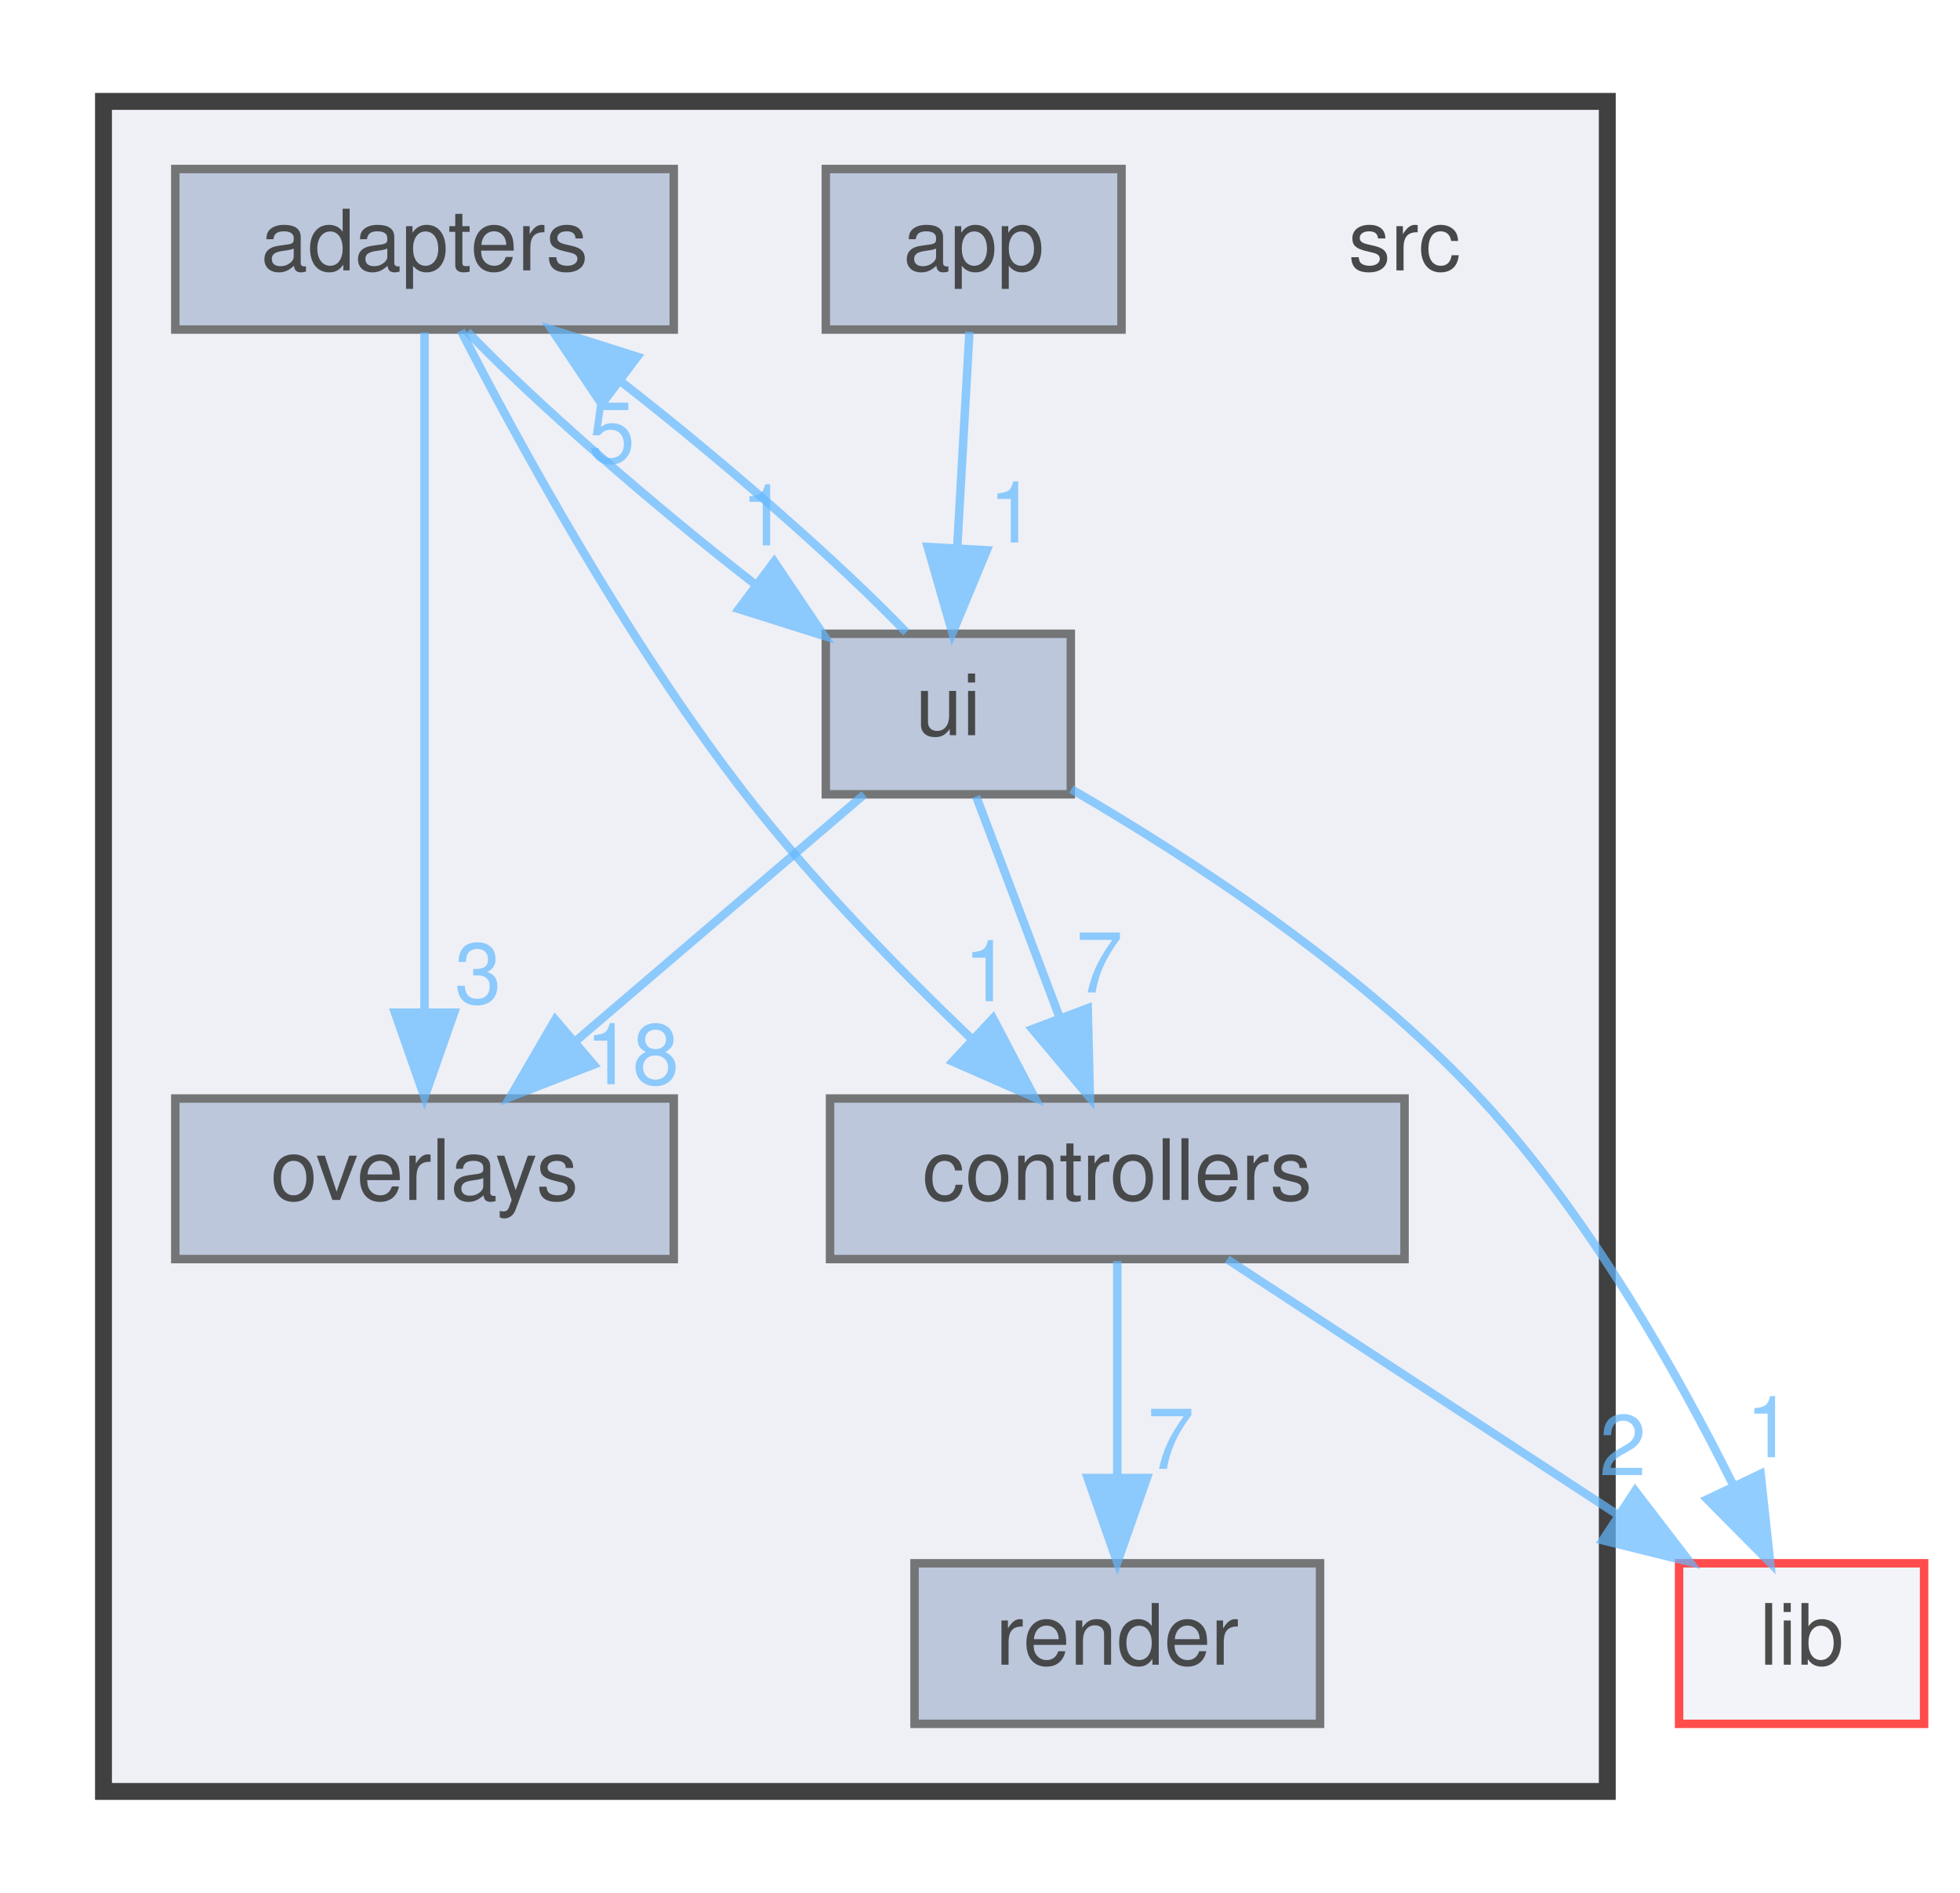
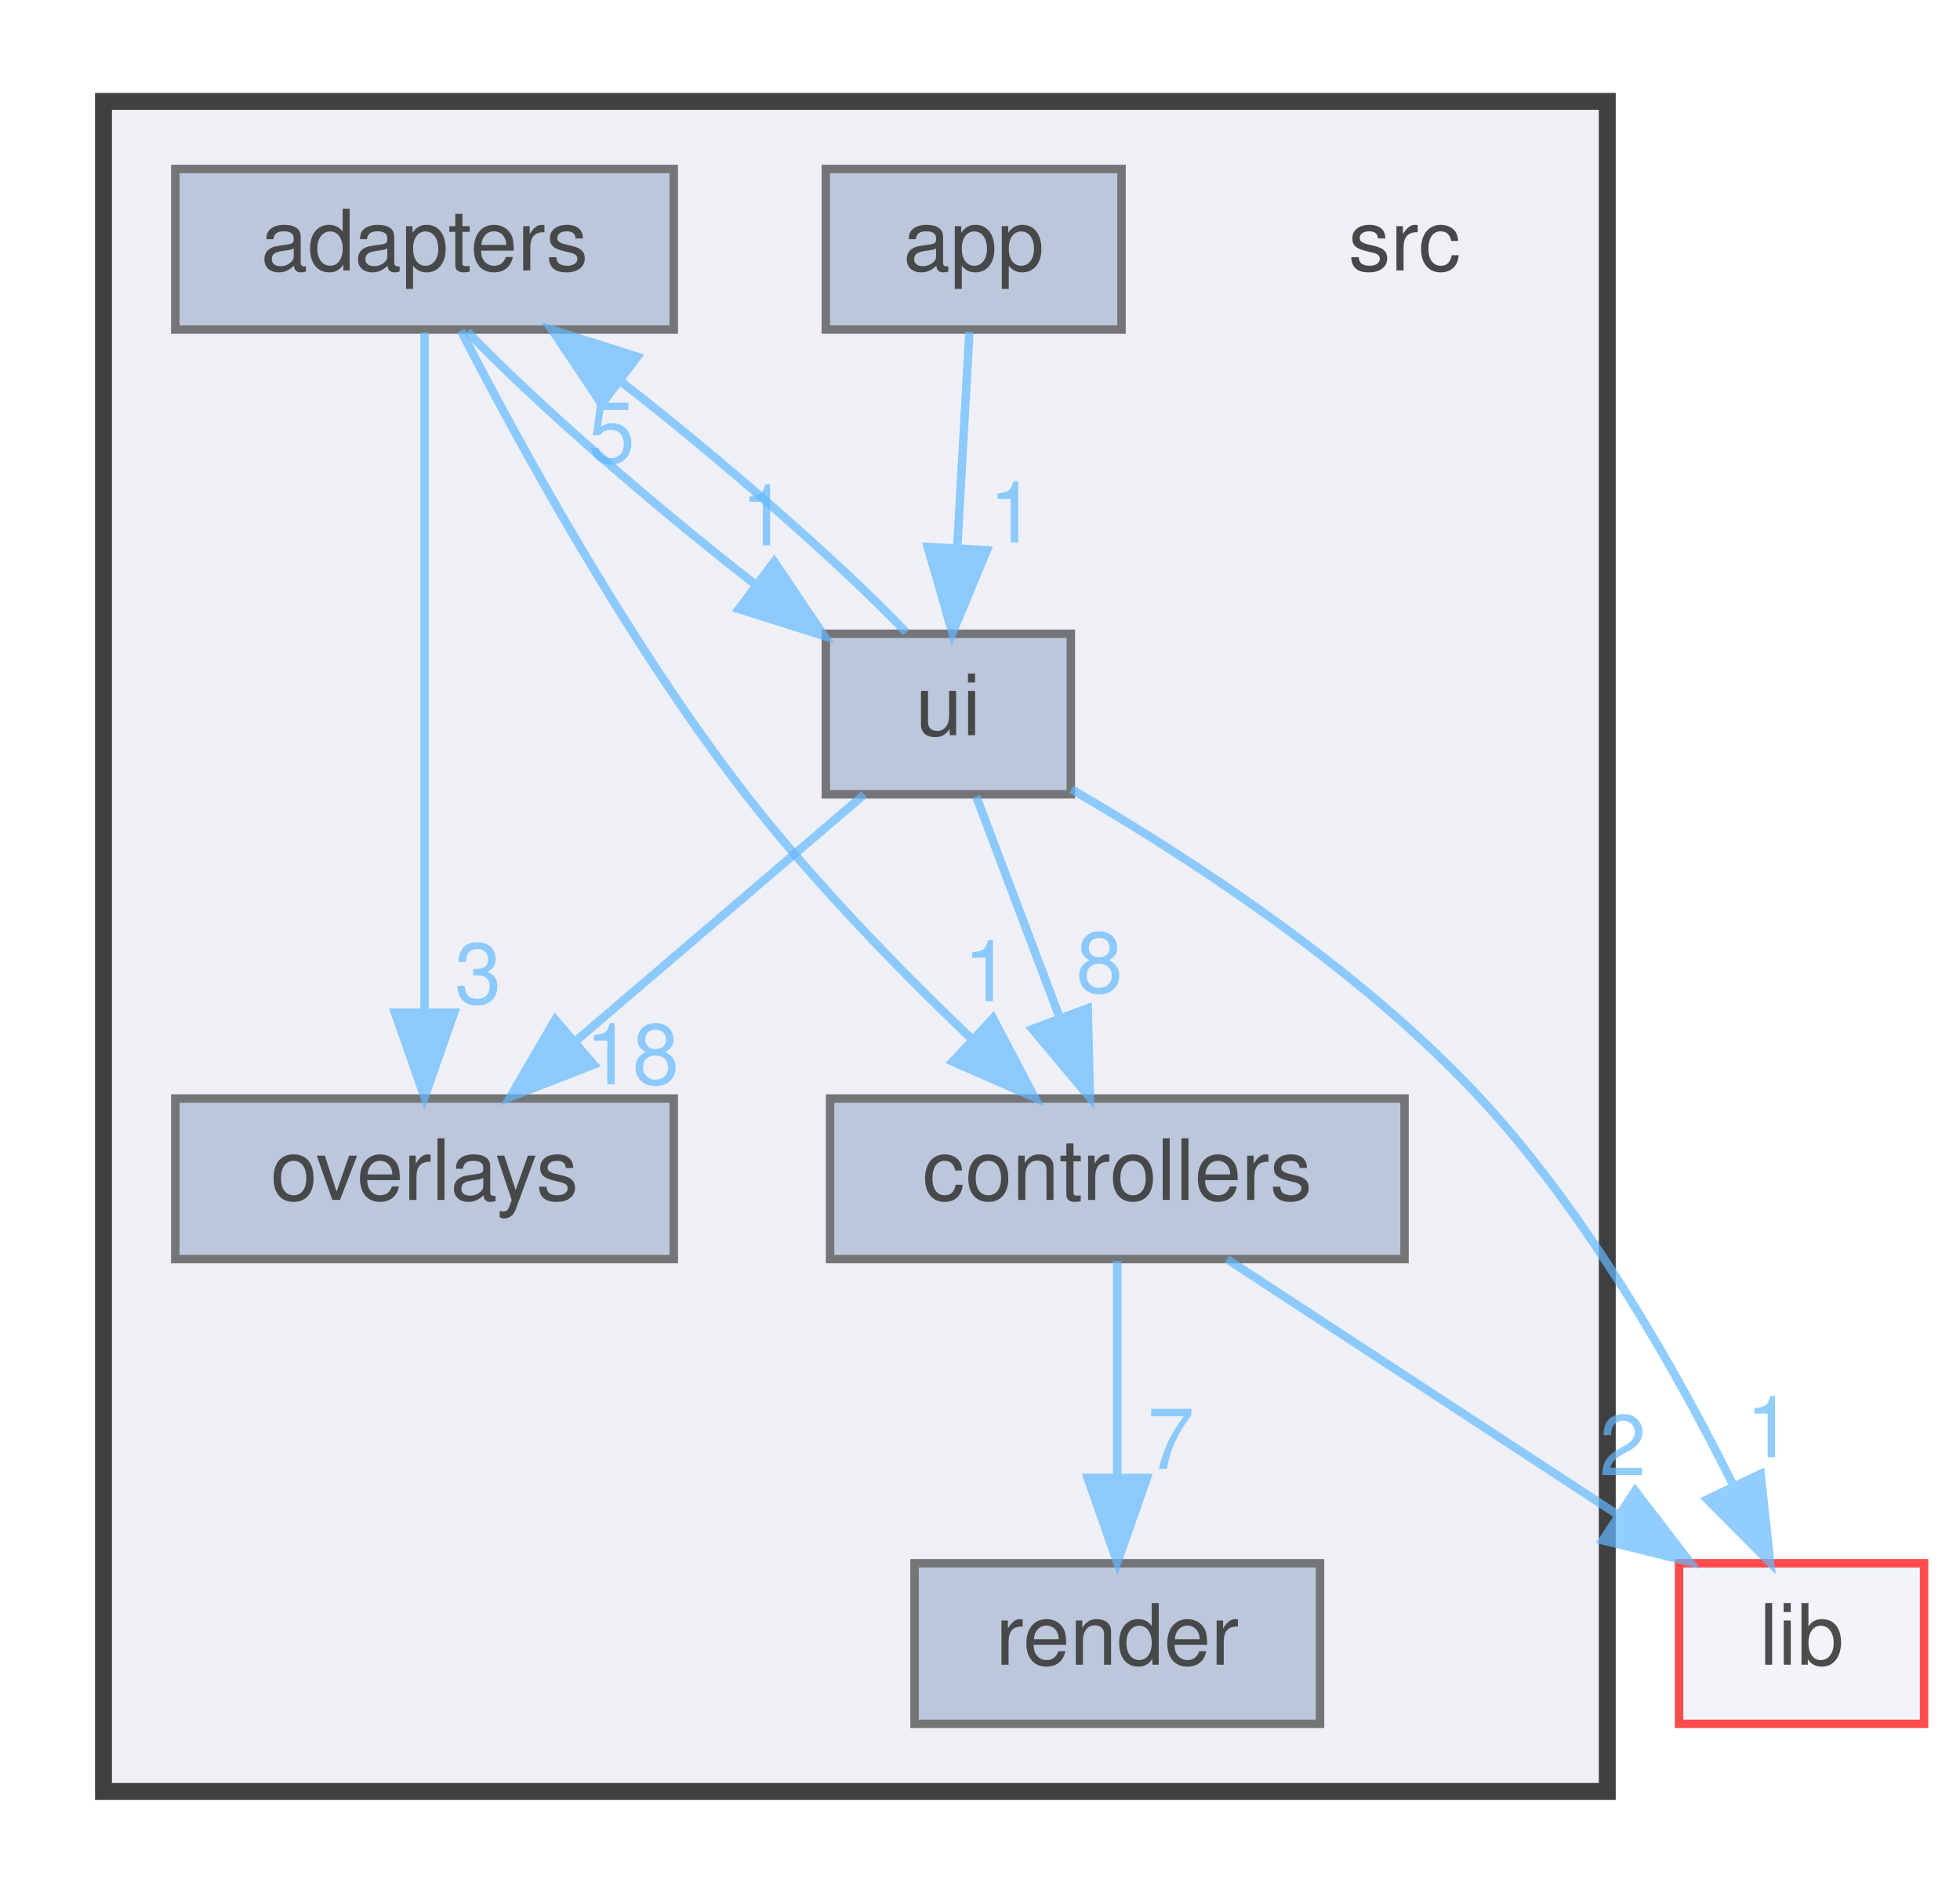
<svg xmlns="http://www.w3.org/2000/svg" xmlns:xlink="http://www.w3.org/1999/xlink" width="232pt" height="224pt" viewBox="0.00 0.00 231.50 224.00">
  <svg id="main" version="1.1" xml:space="preserve">
    <style type="text/css">
.node, .edge {opacity: 0.7;}
.node.selected, .edge.selected {opacity: 1;}
.edge:hover path { stroke: red; }
.edge:hover polygon { stroke: red; fill: red; }
</style>
    <svg id="graph" class="graph">
      <g id="graph0" class="graph" transform="scale(1 1) rotate(0) translate(4 220)">
        <g id="clust1" class="cluster">
          <g id="a_clust1">
            <a xlink:href="dir_68267d1309a1af8e8297ef4c3efbcdba.html" target="_top">
              <polygon fill="#eef0f6" stroke="#404040" stroke-width="2" points="8,-8 8,-208 186,-208 186,-8 8,-8" />
            </a>
          </g>
        </g>
        <g id="node1" class="node">
          <text text-anchor="middle" x="162" y="-188" font-family="Helvetica,sans-Serif" font-size="10.00">src</text>
        </g>
        <g id="node2" class="node">
          <g id="a_node2">
            <a xlink:href="dir_085924db4bed469054a9264cf96b0d5e.html" target="_top" xlink:title="adapters">
              <polygon fill="#a7b5d1" stroke="#404040" points="75.5,-200 16.5,-200 16.5,-181 75.5,-181 75.5,-200" />
              <text text-anchor="middle" x="46" y="-188" font-family="Helvetica,sans-Serif" font-size="10.00">adapters</text>
            </a>
          </g>
        </g>
        <g id="node4" class="node">
          <g id="a_node4">
            <a xlink:href="dir_bbd6674d859f4cefaacb708974cac240.html" target="_top" xlink:title="controllers">
              <polygon fill="#a7b5d1" stroke="#404040" points="162,-90 94,-90 94,-71 162,-71 162,-90" />
              <text text-anchor="middle" x="128" y="-78" font-family="Helvetica,sans-Serif" font-size="10.00">controllers</text>
            </a>
          </g>
        </g>
        <g id="edge2" class="edge">
          <g id="a_edge2">
            <a xlink:href="dir_000000_000003.html" target="_top">
              <path fill="none" stroke="#63b8ff" d="M50.31,-180.87C56.8,-168.24 69.83,-144.28 84,-126 91.97,-115.72 102.11,-105.32 110.65,-97.16" />
              <polygon fill="#63b8ff" stroke="#63b8ff" points="113.29,-99.49 118.22,-90.11 108.52,-94.37 113.29,-99.49" />
            </a>
          </g>
          <g id="a_edge2-headlabel">
            <a xlink:href="dir_000000_000003.html" target="_top" xlink:title="1">
              <text text-anchor="middle" x="112.6" y="-101.51" font-family="Helvetica,sans-Serif" font-size="10.00" fill="#63b8ff">1</text>
            </a>
          </g>
        </g>
        <g id="node5" class="node">
          <g id="a_node5">
            <a xlink:href="dir_e7b187df6071a5fd6607ac0db687751f.html" target="_top" xlink:title="overlays">
              <polygon fill="#a7b5d1" stroke="#404040" points="75.5,-90 16.5,-90 16.5,-71 75.5,-71 75.5,-90" />
              <text text-anchor="middle" x="46" y="-78" font-family="Helvetica,sans-Serif" font-size="10.00">overlays</text>
            </a>
          </g>
        </g>
        <g id="edge3" class="edge">
          <g id="a_edge3">
            <a xlink:href="dir_000000_000012.html" target="_top">
              <path fill="none" stroke="#63b8ff" d="M46,-180.66C46,-163.17 46,-123.8 46,-100.27" />
              <polygon fill="#63b8ff" stroke="#63b8ff" points="49.5,-100.16 46,-90.16 42.5,-100.16 49.5,-100.16" />
            </a>
          </g>
          <g id="a_edge3-headlabel">
            <a xlink:href="dir_000000_000012.html" target="_top" xlink:title="3">
              <text text-anchor="middle" x="52.34" y="-101.25" font-family="Helvetica,sans-Serif" font-size="10.00" fill="#63b8ff">3</text>
            </a>
          </g>
        </g>
        <g id="node7" class="node">
          <g id="a_node7">
            <a xlink:href="dir_da5c6b39c0a2f54e57df6799511cd3ab.html" target="_top" xlink:title="ui">
              <polygon fill="#a7b5d1" stroke="#404040" points="122.5,-145 93.5,-145 93.5,-126 122.5,-126 122.5,-145" />
              <text text-anchor="middle" x="108" y="-133" font-family="Helvetica,sans-Serif" font-size="10.00">ui</text>
            </a>
          </g>
        </g>
        <g id="edge1" class="edge">
          <g id="a_edge1">
            <a xlink:href="dir_000000_000024.html" target="_top">
              <path fill="none" stroke="#63b8ff" d="M51.07,-180.75C58.83,-172.63 72.84,-160.39 85.15,-150.84" />
              <polygon fill="#63b8ff" stroke="#63b8ff" points="87.39,-153.53 93.31,-144.74 83.2,-147.93 87.39,-153.53" />
            </a>
          </g>
          <g id="a_edge1-headlabel">
            <a xlink:href="dir_000000_000024.html" target="_top" xlink:title="1">
              <text text-anchor="middle" x="86.22" y="-155.46" font-family="Helvetica,sans-Serif" font-size="10.00" fill="#63b8ff">1</text>
            </a>
          </g>
        </g>
        <g id="node3" class="node">
          <g id="a_node3">
            <a xlink:href="dir_5194e5fea318fda12687127c23f8aba1.html" target="_top" xlink:title="app">
              <polygon fill="#a7b5d1" stroke="#404040" points="128.5,-200 93.5,-200 93.5,-181 128.5,-181 128.5,-200" />
              <text text-anchor="middle" x="111" y="-188" font-family="Helvetica,sans-Serif" font-size="10.00">app</text>
            </a>
          </g>
        </g>
        <g id="edge4" class="edge">
          <g id="a_edge4">
            <a xlink:href="dir_000002_000024.html" target="_top">
              <path fill="none" stroke="#63b8ff" d="M110.5,-180.75C110.11,-173.8 109.55,-163.85 109.05,-155.13" />
              <polygon fill="#63b8ff" stroke="#63b8ff" points="112.55,-154.88 108.49,-145.09 105.56,-155.27 112.55,-154.88" />
            </a>
          </g>
          <g id="a_edge4-headlabel">
            <a xlink:href="dir_000002_000024.html" target="_top" xlink:title="1">
              <text text-anchor="middle" x="115.58" y="-155.8" font-family="Helvetica,sans-Serif" font-size="10.00" fill="#63b8ff">1</text>
            </a>
          </g>
        </g>
        <g id="node6" class="node">
          <g id="a_node6">
            <a xlink:href="dir_e488ee1cea97fb16abdb5ccc78d2123b.html" target="_top" xlink:title="render">
              <polygon fill="#a7b5d1" stroke="#404040" points="152,-35 104,-35 104,-16 152,-16 152,-35" />
              <text text-anchor="middle" x="128" y="-23" font-family="Helvetica,sans-Serif" font-size="10.00">render</text>
            </a>
          </g>
        </g>
        <g id="edge5" class="edge">
          <g id="a_edge5">
            <a xlink:href="dir_000003_000014.html" target="_top">
              <path fill="none" stroke="#63b8ff" d="M128,-70.75C128,-63.8 128,-53.85 128,-45.13" />
              <polygon fill="#63b8ff" stroke="#63b8ff" points="131.5,-45.09 128,-35.09 124.5,-45.09 131.5,-45.09" />
            </a>
          </g>
          <g id="a_edge5-headlabel">
            <a xlink:href="dir_000003_000014.html" target="_top" xlink:title="7">
              <text text-anchor="middle" x="134.34" y="-46.18" font-family="Helvetica,sans-Serif" font-size="10.00" fill="#63b8ff">7</text>
            </a>
          </g>
        </g>
        <g id="node8" class="node">
          <g id="a_node8">
            <a xlink:href="dir_97aefd0d527b934f1d99a682da8fe6a9.html" target="_top" xlink:title="lib">
              <polygon fill="#eef0f6" stroke="red" points="223.5,-35 194.5,-35 194.5,-16 223.5,-16 223.5,-35" />
              <text text-anchor="middle" x="209" y="-23" font-family="Helvetica,sans-Serif" font-size="10.00">lib</text>
            </a>
          </g>
        </g>
        <g id="edge6" class="edge">
          <g id="a_edge6">
            <a xlink:href="dir_000003_000011.html" target="_top">
              <path fill="none" stroke="#63b8ff" d="M141.01,-70.98C153.46,-62.84 172.46,-50.41 187.21,-40.76" />
              <polygon fill="#63b8ff" stroke="#63b8ff" points="189.3,-43.57 195.75,-35.17 185.46,-37.72 189.3,-43.57" />
            </a>
          </g>
          <g id="a_edge6-headlabel">
            <a xlink:href="dir_000003_000011.html" target="_top" xlink:title="2">
              <text text-anchor="middle" x="187.84" y="-45.42" font-family="Helvetica,sans-Serif" font-size="10.00" fill="#63b8ff">2</text>
            </a>
          </g>
        </g>
        <g id="edge7" class="edge">
          <g id="a_edge7">
            <a xlink:href="dir_000024_000000.html" target="_top">
              <path fill="none" stroke="#63b8ff" d="M103.01,-145.17C95.34,-153.21 81.48,-165.34 69.21,-174.88" />
              <polygon fill="#63b8ff" stroke="#63b8ff" points="66.97,-172.18 61.08,-180.98 71.18,-177.78 66.97,-172.18" />
            </a>
          </g>
          <g id="a_edge7-headlabel">
            <a xlink:href="dir_000024_000000.html" target="_top" xlink:title="5">
              <text text-anchor="middle" x="68.14" y="-165.25" font-family="Helvetica,sans-Serif" font-size="10.00" fill="#63b8ff">5</text>
            </a>
          </g>
        </g>
        <g id="edge8" class="edge">
          <g id="a_edge8">
            <a xlink:href="dir_000024_000003.html" target="_top">
              <path fill="none" stroke="#63b8ff" d="M111.3,-125.75C113.98,-118.65 117.85,-108.4 121.19,-99.56" />
              <polygon fill="#63b8ff" stroke="#63b8ff" points="124.5,-100.68 124.76,-90.09 117.95,-98.21 124.5,-100.68" />
            </a>
          </g>
          <g id="a_edge8-headlabel">
-             <a xlink:href="dir_000024_000003.html" target="_top" xlink:title="7">
-               <text text-anchor="middle" x="125.89" y="-102.55" font-family="Helvetica,sans-Serif" font-size="10.00" fill="#63b8ff">7</text>
+             <a xlink:href="dir_000024_000003.html" target="_top" xlink:title="8">
+               <text text-anchor="middle" x="125.89" y="-102.55" font-family="Helvetica,sans-Serif" font-size="10.00" fill="#63b8ff">8</text>
            </a>
          </g>
        </g>
        <g id="edge9" class="edge">
          <g id="a_edge9">
            <a xlink:href="dir_000024_000012.html" target="_top">
              <path fill="none" stroke="#63b8ff" d="M98.04,-125.98C88.87,-118.15 75.06,-106.34 63.97,-96.86" />
              <polygon fill="#63b8ff" stroke="#63b8ff" points="66.02,-94.01 56.14,-90.17 61.47,-99.33 66.02,-94.01" />
            </a>
          </g>
          <g id="a_edge9-headlabel">
            <a xlink:href="dir_000024_000012.html" target="_top" xlink:title="18">
              <text text-anchor="middle" x="70.6" y="-91.69" font-family="Helvetica,sans-Serif" font-size="10.00" fill="#63b8ff">18</text>
            </a>
          </g>
        </g>
        <g id="edge10" class="edge">
          <g id="a_edge10">
            <a xlink:href="dir_000024_000011.html" target="_top">
              <path fill="none" stroke="#63b8ff" d="M122.57,-126.6C136.25,-118.66 156.71,-105.42 171,-90 183.67,-76.34 194.18,-57.77 200.91,-44.25" />
              <polygon fill="#63b8ff" stroke="#63b8ff" points="204.15,-45.58 205.29,-35.05 197.83,-42.57 204.15,-45.58" />
            </a>
          </g>
          <g id="a_edge10-headlabel">
            <a xlink:href="dir_000024_000011.html" target="_top" xlink:title="1">
              <text text-anchor="middle" x="205.17" y="-47.55" font-family="Helvetica,sans-Serif" font-size="10.00" fill="#63b8ff">1</text>
            </a>
          </g>
        </g>
      </g>
    </svg>
  </svg>
  <style type="text/css">

[data-mouse-over-selected='false'] { opacity: 0.7; }
[data-mouse-over-selected='true']  { opacity: 1.0; }

</style>
</svg>
